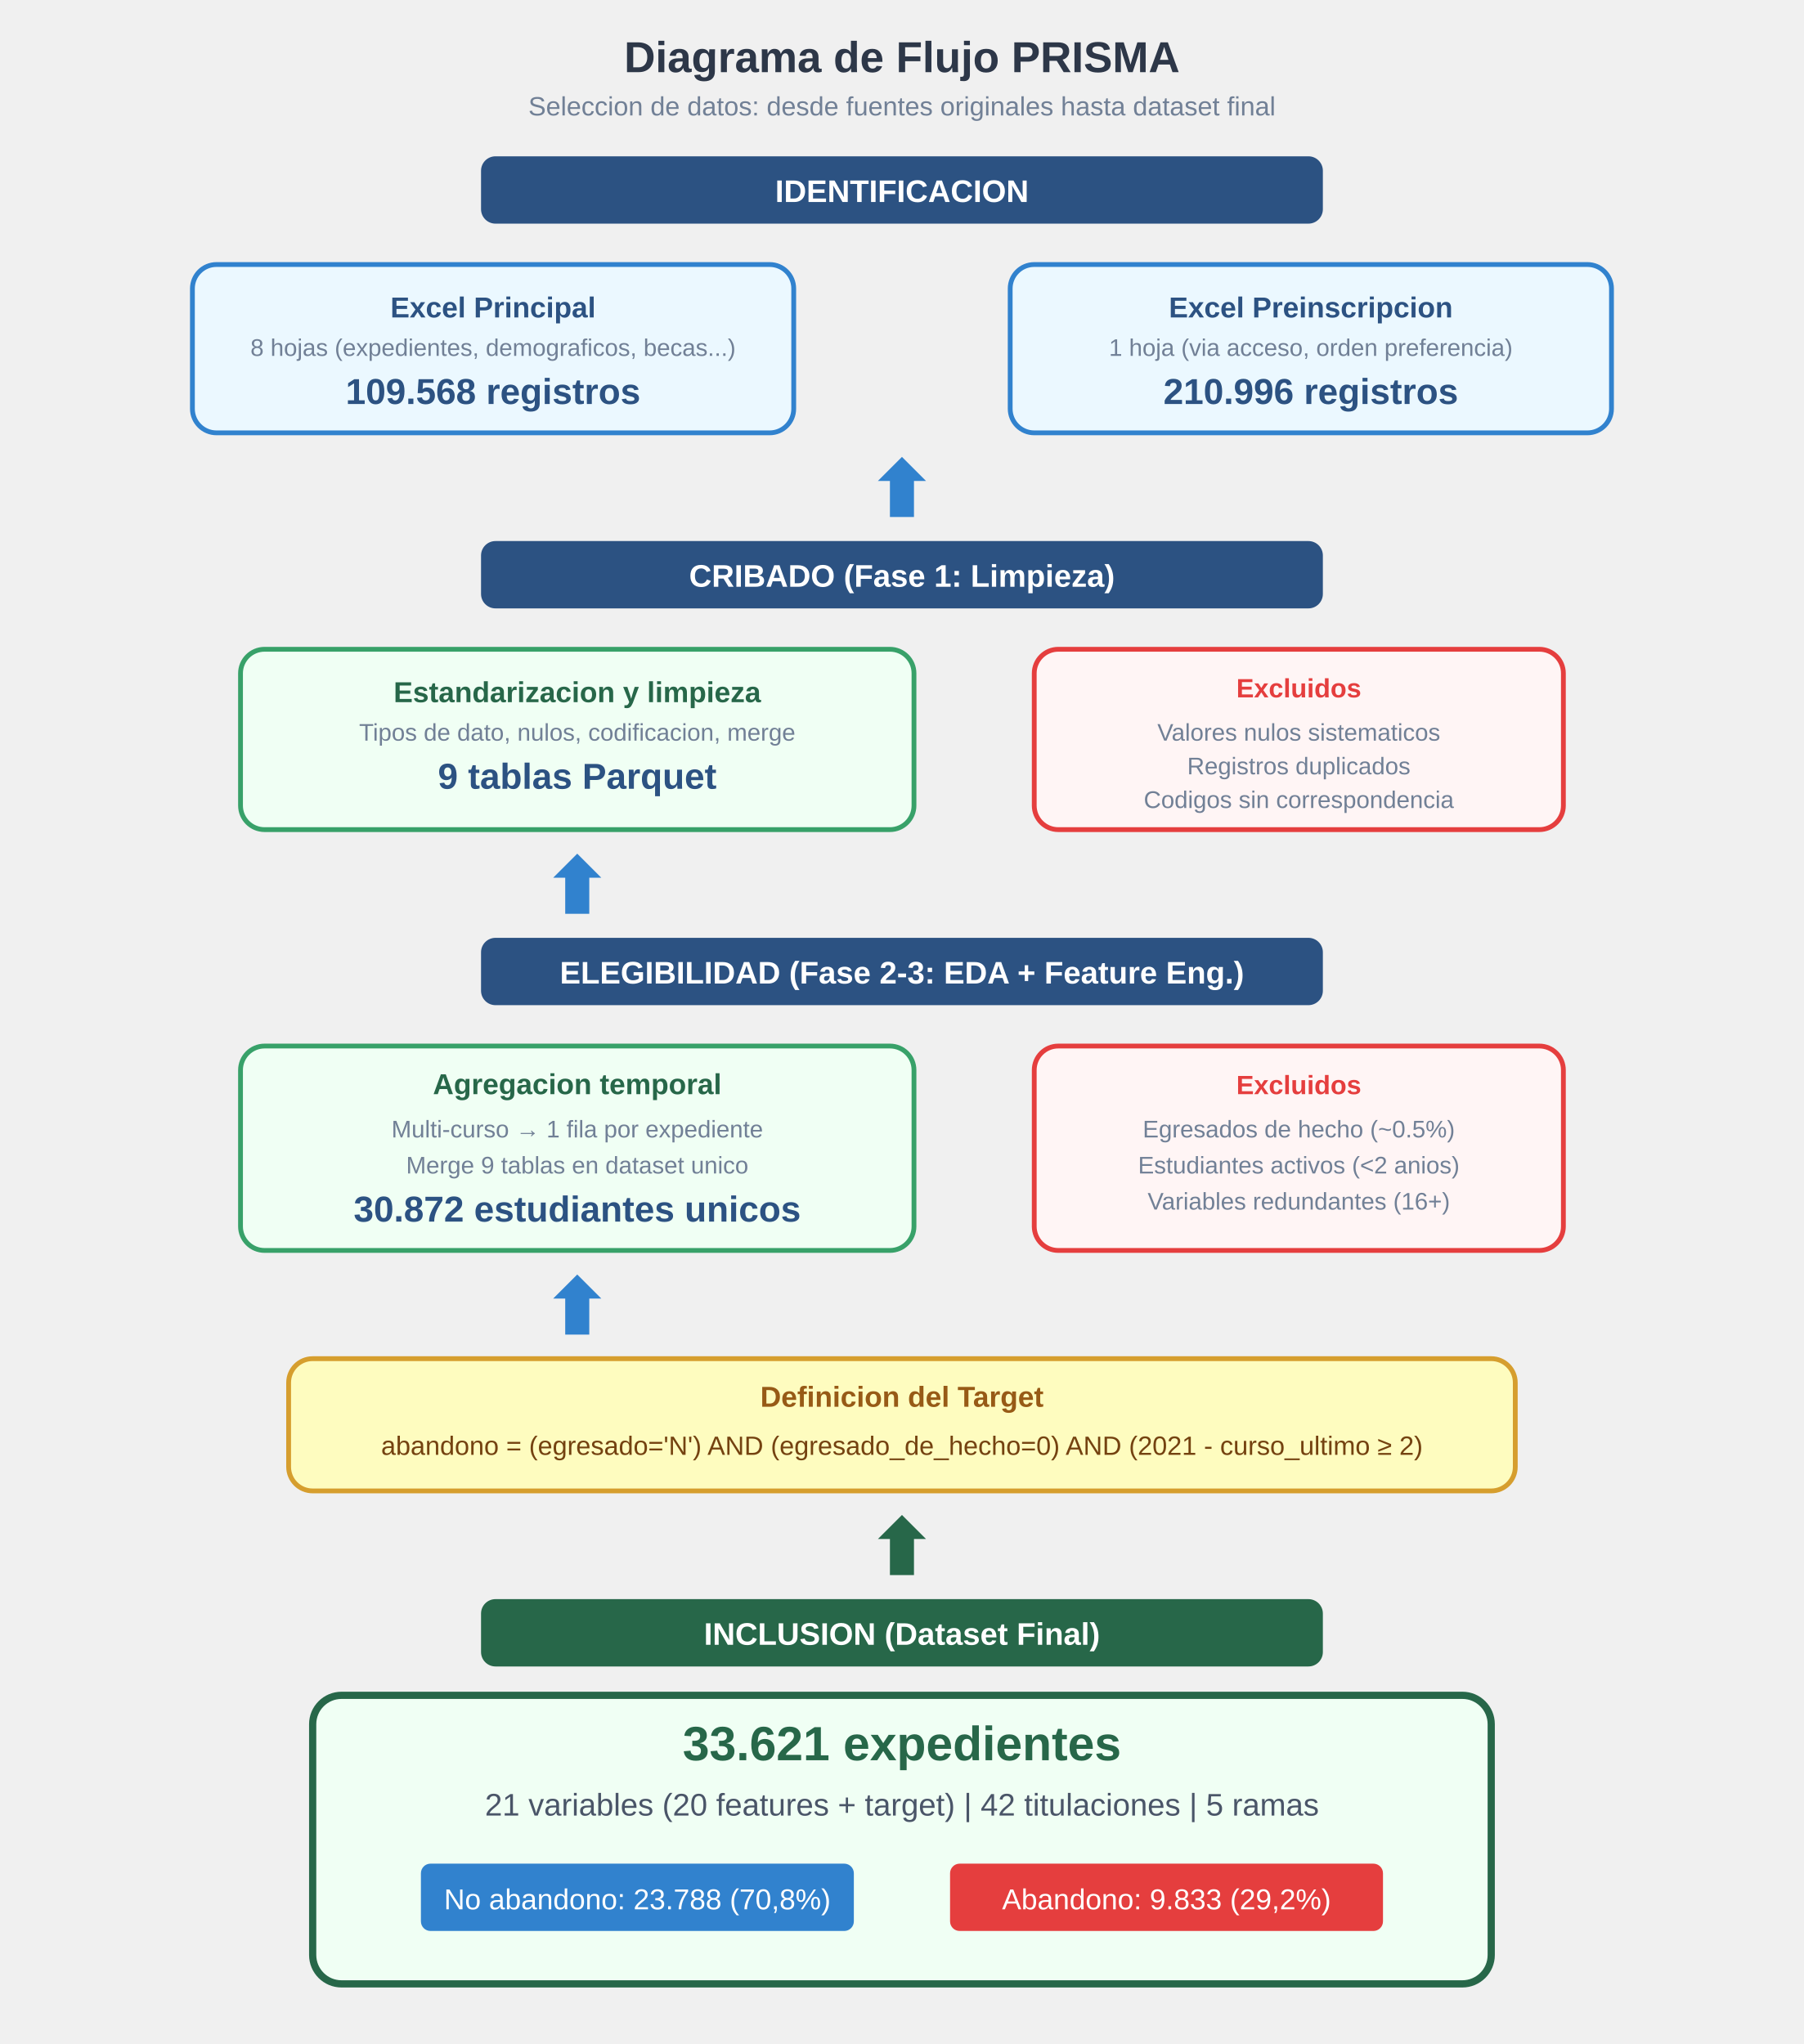
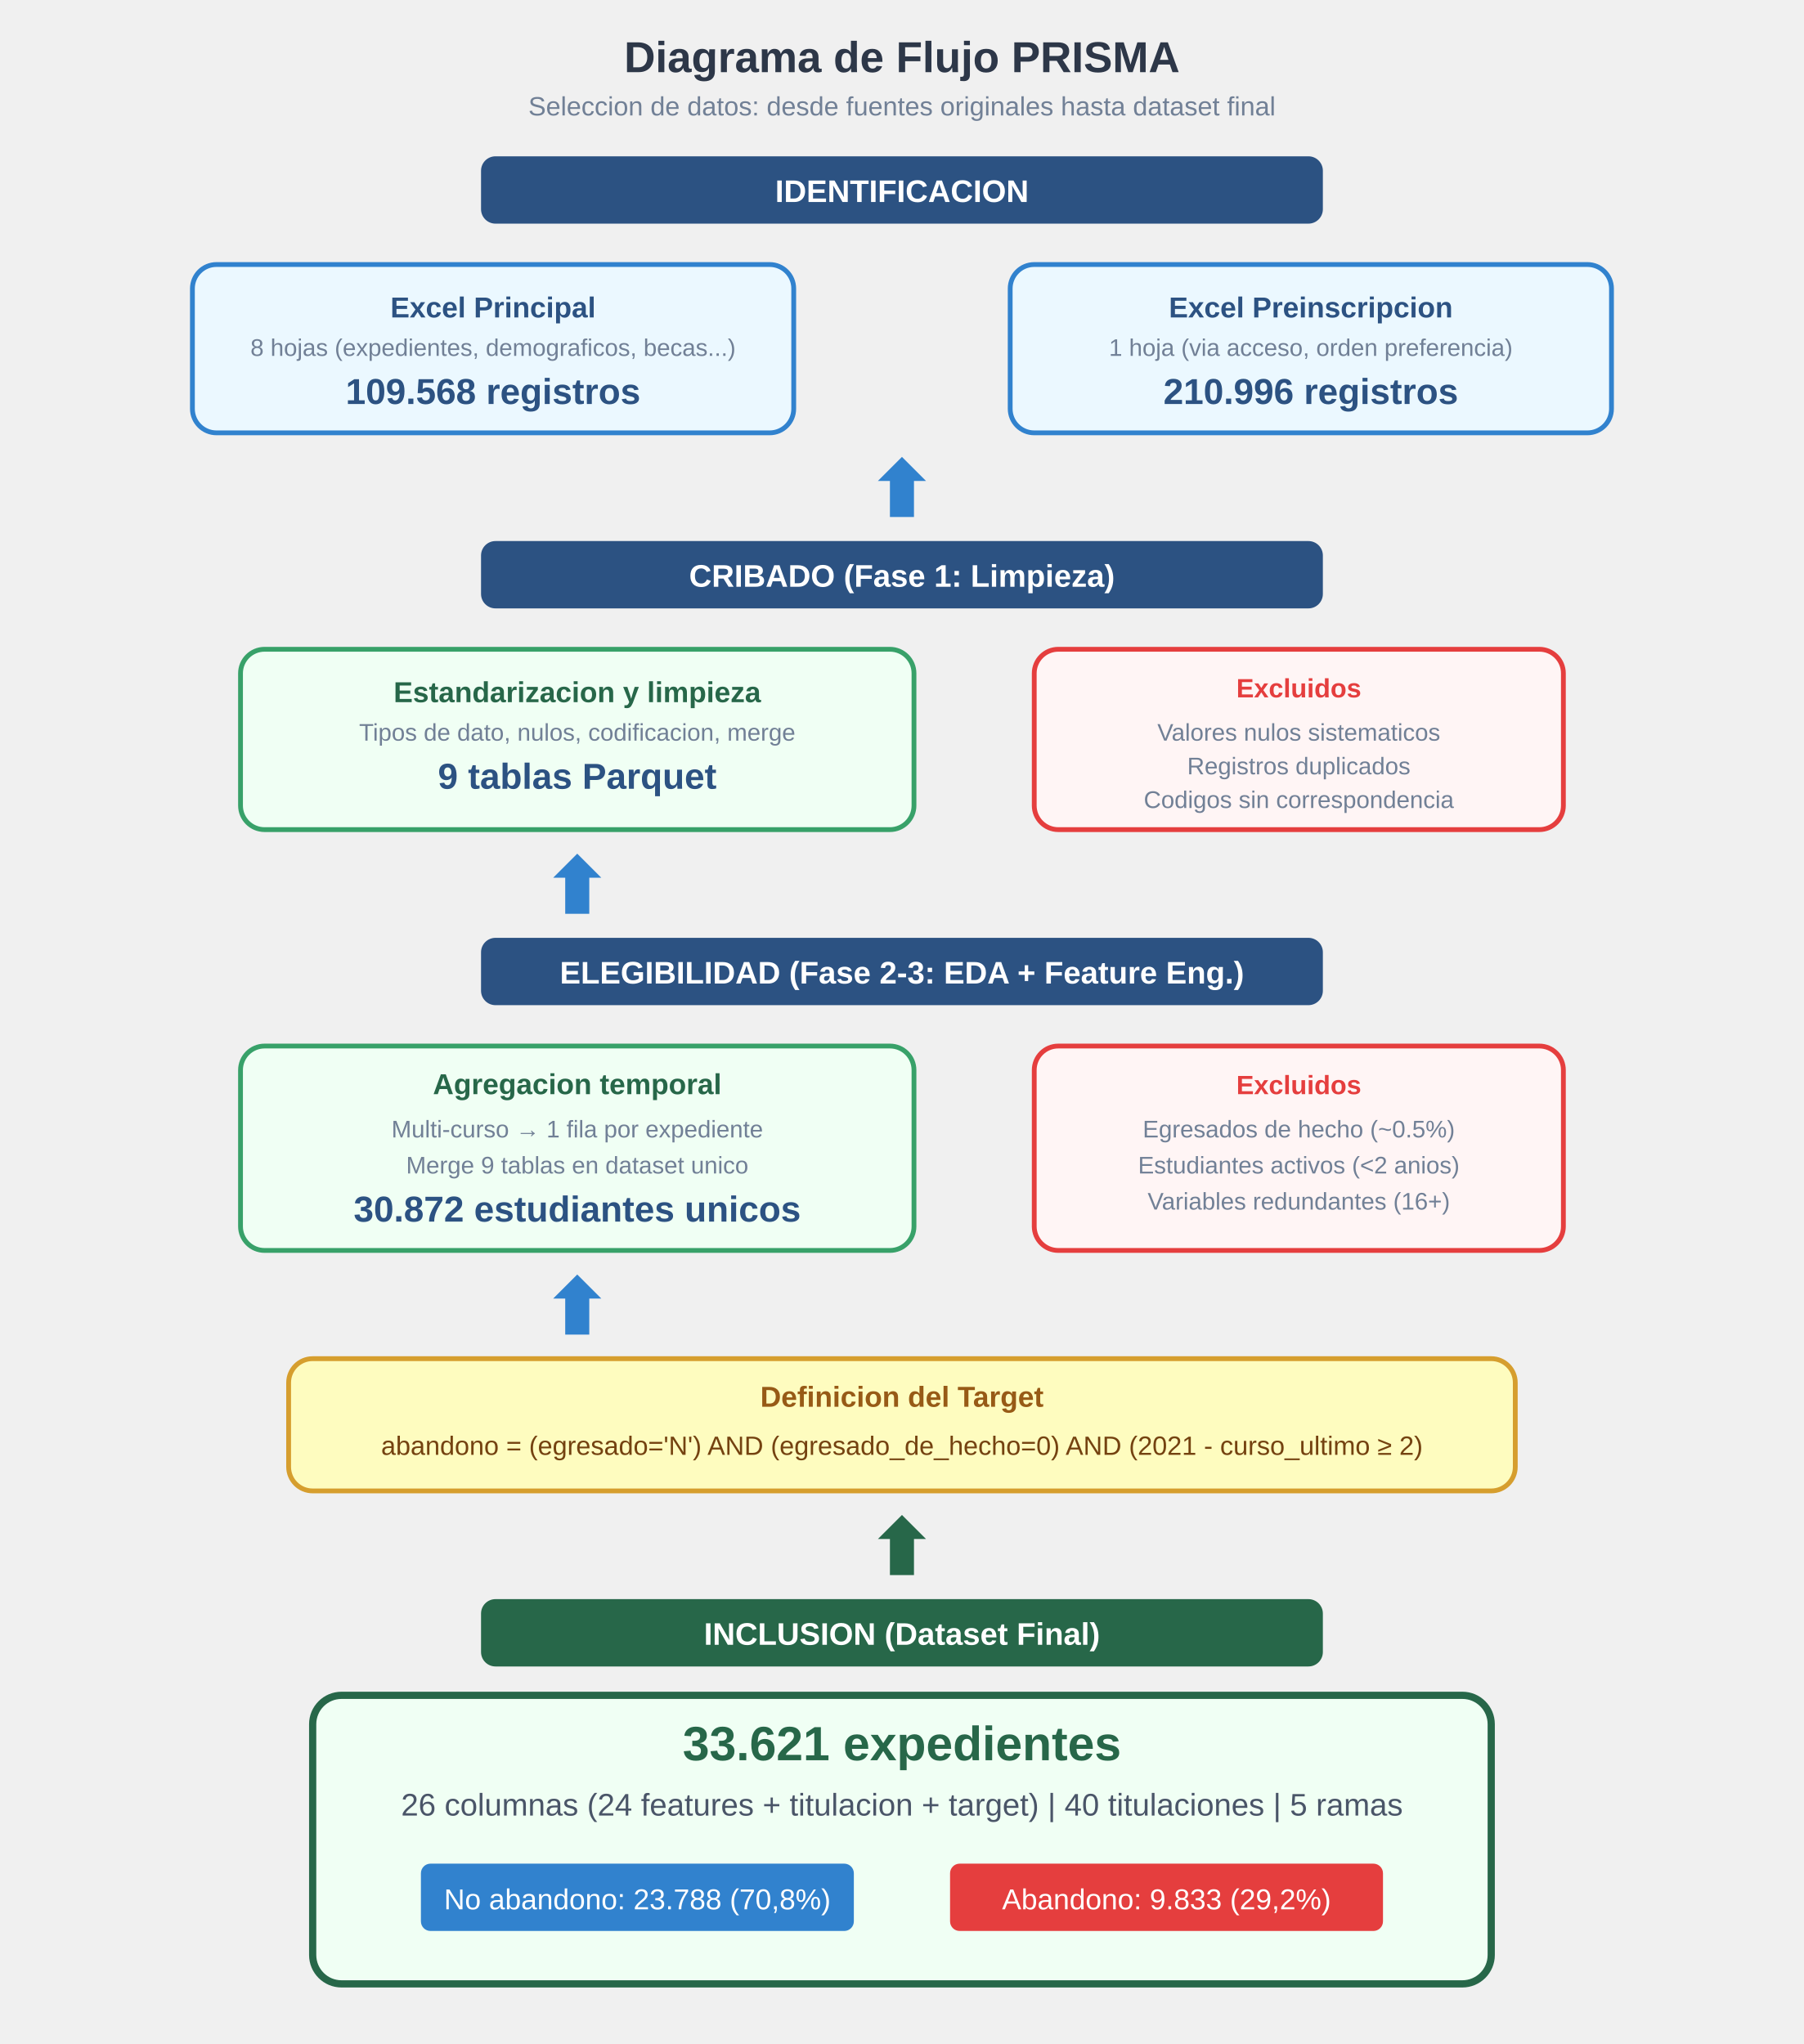
<svg xmlns="http://www.w3.org/2000/svg" viewBox="0 0 750 850" font-family="Arial, sans-serif">
  <style>
    .box-id { fill: #ebf8ff; stroke: #3182ce; stroke-width: 2; rx: 10; }
    .box-ok { fill: #f0fff4; stroke: #38a169; stroke-width: 2; rx: 10; }
    .box-ex { fill: #fff5f5; stroke: #e53e3e; stroke-width: 2; rx: 10; }
    .box-target { fill: #fefcbf; stroke: #d69e2e; stroke-width: 2; rx: 10; }
    .box-final { fill: #f0fff4; stroke: #276749; stroke-width: 3; rx: 12; }
    .label-fase { fill: #2c5282; font-weight: bold; font-size: 14px; }
    .label-titulo { fill: white; font-weight: bold; font-size: 13px; }
    .label-dato { fill: #2d3748; font-size: 12px; }
    .label-num { fill: #2c5282; font-weight: bold; font-size: 15px; }
    .label-excl { fill: #e53e3e; font-weight: bold; font-size: 11px; }
    .label-small { fill: #718096; font-size: 10px; }
    .arrow { fill: #3182ce; }
    .badge-blue { fill: #3182ce; rx: 4; }
    .badge-red { fill: #e53e3e; rx: 4; }
  </style>
  <text x="375" y="30" text-anchor="middle" font-size="18" font-weight="bold" fill="#2d3748">Diagrama de Flujo PRISMA</text>
  <text x="375" y="48" text-anchor="middle" font-size="11" fill="#718096">Seleccion de datos: desde fuentes originales hasta dataset final</text>
  <rect x="200" y="65" width="350" height="28" rx="6" fill="#2c5282" />
  <text x="375" y="84" text-anchor="middle" class="label-titulo">IDENTIFICACION</text>
  <rect x="80" y="110" width="250" height="70" class="box-id" />
  <text x="205" y="132" text-anchor="middle" font-weight="bold" font-size="12" fill="#2c5282">Excel Principal</text>
  <text x="205" y="148" text-anchor="middle" class="label-small">8 hojas (expedientes, demograficos, becas...)</text>
  <text x="205" y="168" text-anchor="middle" class="label-num">109.568 registros</text>
  <rect x="420" y="110" width="250" height="70" class="box-id" />
  <text x="545" y="132" text-anchor="middle" font-weight="bold" font-size="12" fill="#2c5282">Excel Preinscripcion</text>
  <text x="545" y="148" text-anchor="middle" class="label-small">1 hoja (via acceso, orden preferencia)</text>
  <text x="545" y="168" text-anchor="middle" class="label-num">210.996 registros</text>
  <polygon points="375,190 365,200 370,200 370,215 380,215 380,200 385,200" class="arrow" />
  <rect x="200" y="225" width="350" height="28" rx="6" fill="#2c5282" />
  <text x="375" y="244" text-anchor="middle" class="label-titulo">CRIBADO (Fase 1: Limpieza)</text>
  <rect x="100" y="270" width="280" height="75" class="box-ok" />
  <text x="240" y="292" text-anchor="middle" font-weight="bold" font-size="12" fill="#276749">Estandarizacion y limpieza</text>
  <text x="240" y="308" text-anchor="middle" class="label-small">Tipos de dato, nulos, codificacion, merge</text>
  <text x="240" y="328" text-anchor="middle" class="label-num">9 tablas Parquet</text>
  <rect x="430" y="270" width="220" height="75" class="box-ex" />
  <text x="540" y="290" text-anchor="middle" class="label-excl">Excluidos</text>
  <text x="540" y="308" text-anchor="middle" class="label-small">Valores nulos sistematicos</text>
  <text x="540" y="322" text-anchor="middle" class="label-small">Registros duplicados</text>
  <text x="540" y="336" text-anchor="middle" class="label-small">Codigos sin correspondencia</text>
  <polygon points="240,355 230,365 235,365 235,380 245,380 245,365 250,365" class="arrow" />
  <rect x="200" y="390" width="350" height="28" rx="6" fill="#2c5282" />
  <text x="375" y="409" text-anchor="middle" class="label-titulo">ELEGIBILIDAD (Fase 2-3: EDA + Feature Eng.)</text>
  <rect x="100" y="435" width="280" height="85" class="box-ok" />
  <text x="240" y="455" text-anchor="middle" font-weight="bold" font-size="12" fill="#276749">Agregacion temporal</text>
  <text x="240" y="473" text-anchor="middle" class="label-small">Multi-curso → 1 fila por expediente</text>
  <text x="240" y="488" text-anchor="middle" class="label-small">Merge 9 tablas en dataset unico</text>
  <text x="240" y="508" text-anchor="middle" class="label-num">30.872 estudiantes unicos</text>
  <rect x="430" y="435" width="220" height="85" class="box-ex" />
  <text x="540" y="455" text-anchor="middle" class="label-excl">Excluidos</text>
  <text x="540" y="473" text-anchor="middle" class="label-small">Egresados de hecho (~0.5%)</text>
  <text x="540" y="488" text-anchor="middle" class="label-small">Estudiantes activos (&lt;2 anios)</text>
  <text x="540" y="503" text-anchor="middle" class="label-small">Variables redundantes (16+)</text>
  <polygon points="240,530 230,540 235,540 235,555 245,555 245,540 250,540" class="arrow" />
  <rect x="120" y="565" width="510" height="55" class="box-target" />
  <text x="375" y="585" text-anchor="middle" font-weight="bold" font-size="12" fill="#975a16">Definicion del Target</text>
  <text x="375" y="605" text-anchor="middle" font-size="11" fill="#744210">abandono = (egresado='N') AND (egresado_de_hecho=0) AND (2021 - curso_ultimo ≥ 2)</text>
  <polygon points="375,630 365,640 370,640 370,655 380,655 380,640 385,640" class="arrow" style="fill:#276749" />
  <rect x="200" y="665" width="350" height="28" rx="6" fill="#276749" />
  <text x="375" y="684" text-anchor="middle" class="label-titulo">INCLUSION (Dataset Final)</text>
  <rect x="130" y="705" width="490" height="120" class="box-final" />
  <text x="375" y="732" text-anchor="middle" font-size="20" font-weight="bold" fill="#276749">33.621 expedientes</text>
-   <text x="375" y="755" text-anchor="middle" font-size="13" fill="#4a5568">21 variables (20 features + target) | 42 titulaciones | 5 ramas</text>
+   <text x="375" y="755" text-anchor="middle" font-size="13" fill="#4a5568">26 columnas (24 features + titulacion + target) | 40 titulaciones | 5 ramas</text>
  <rect x="175" y="775" width="180" height="28" class="badge-blue" />
  <text x="265" y="794" text-anchor="middle" font-size="12" fill="white">No abandono: 23.788 (70,8%)</text>
  <rect x="395" y="775" width="180" height="28" class="badge-red" />
  <text x="485" y="794" text-anchor="middle" font-size="12" fill="white">Abandono: 9.833 (29,2%)</text>
</svg>
